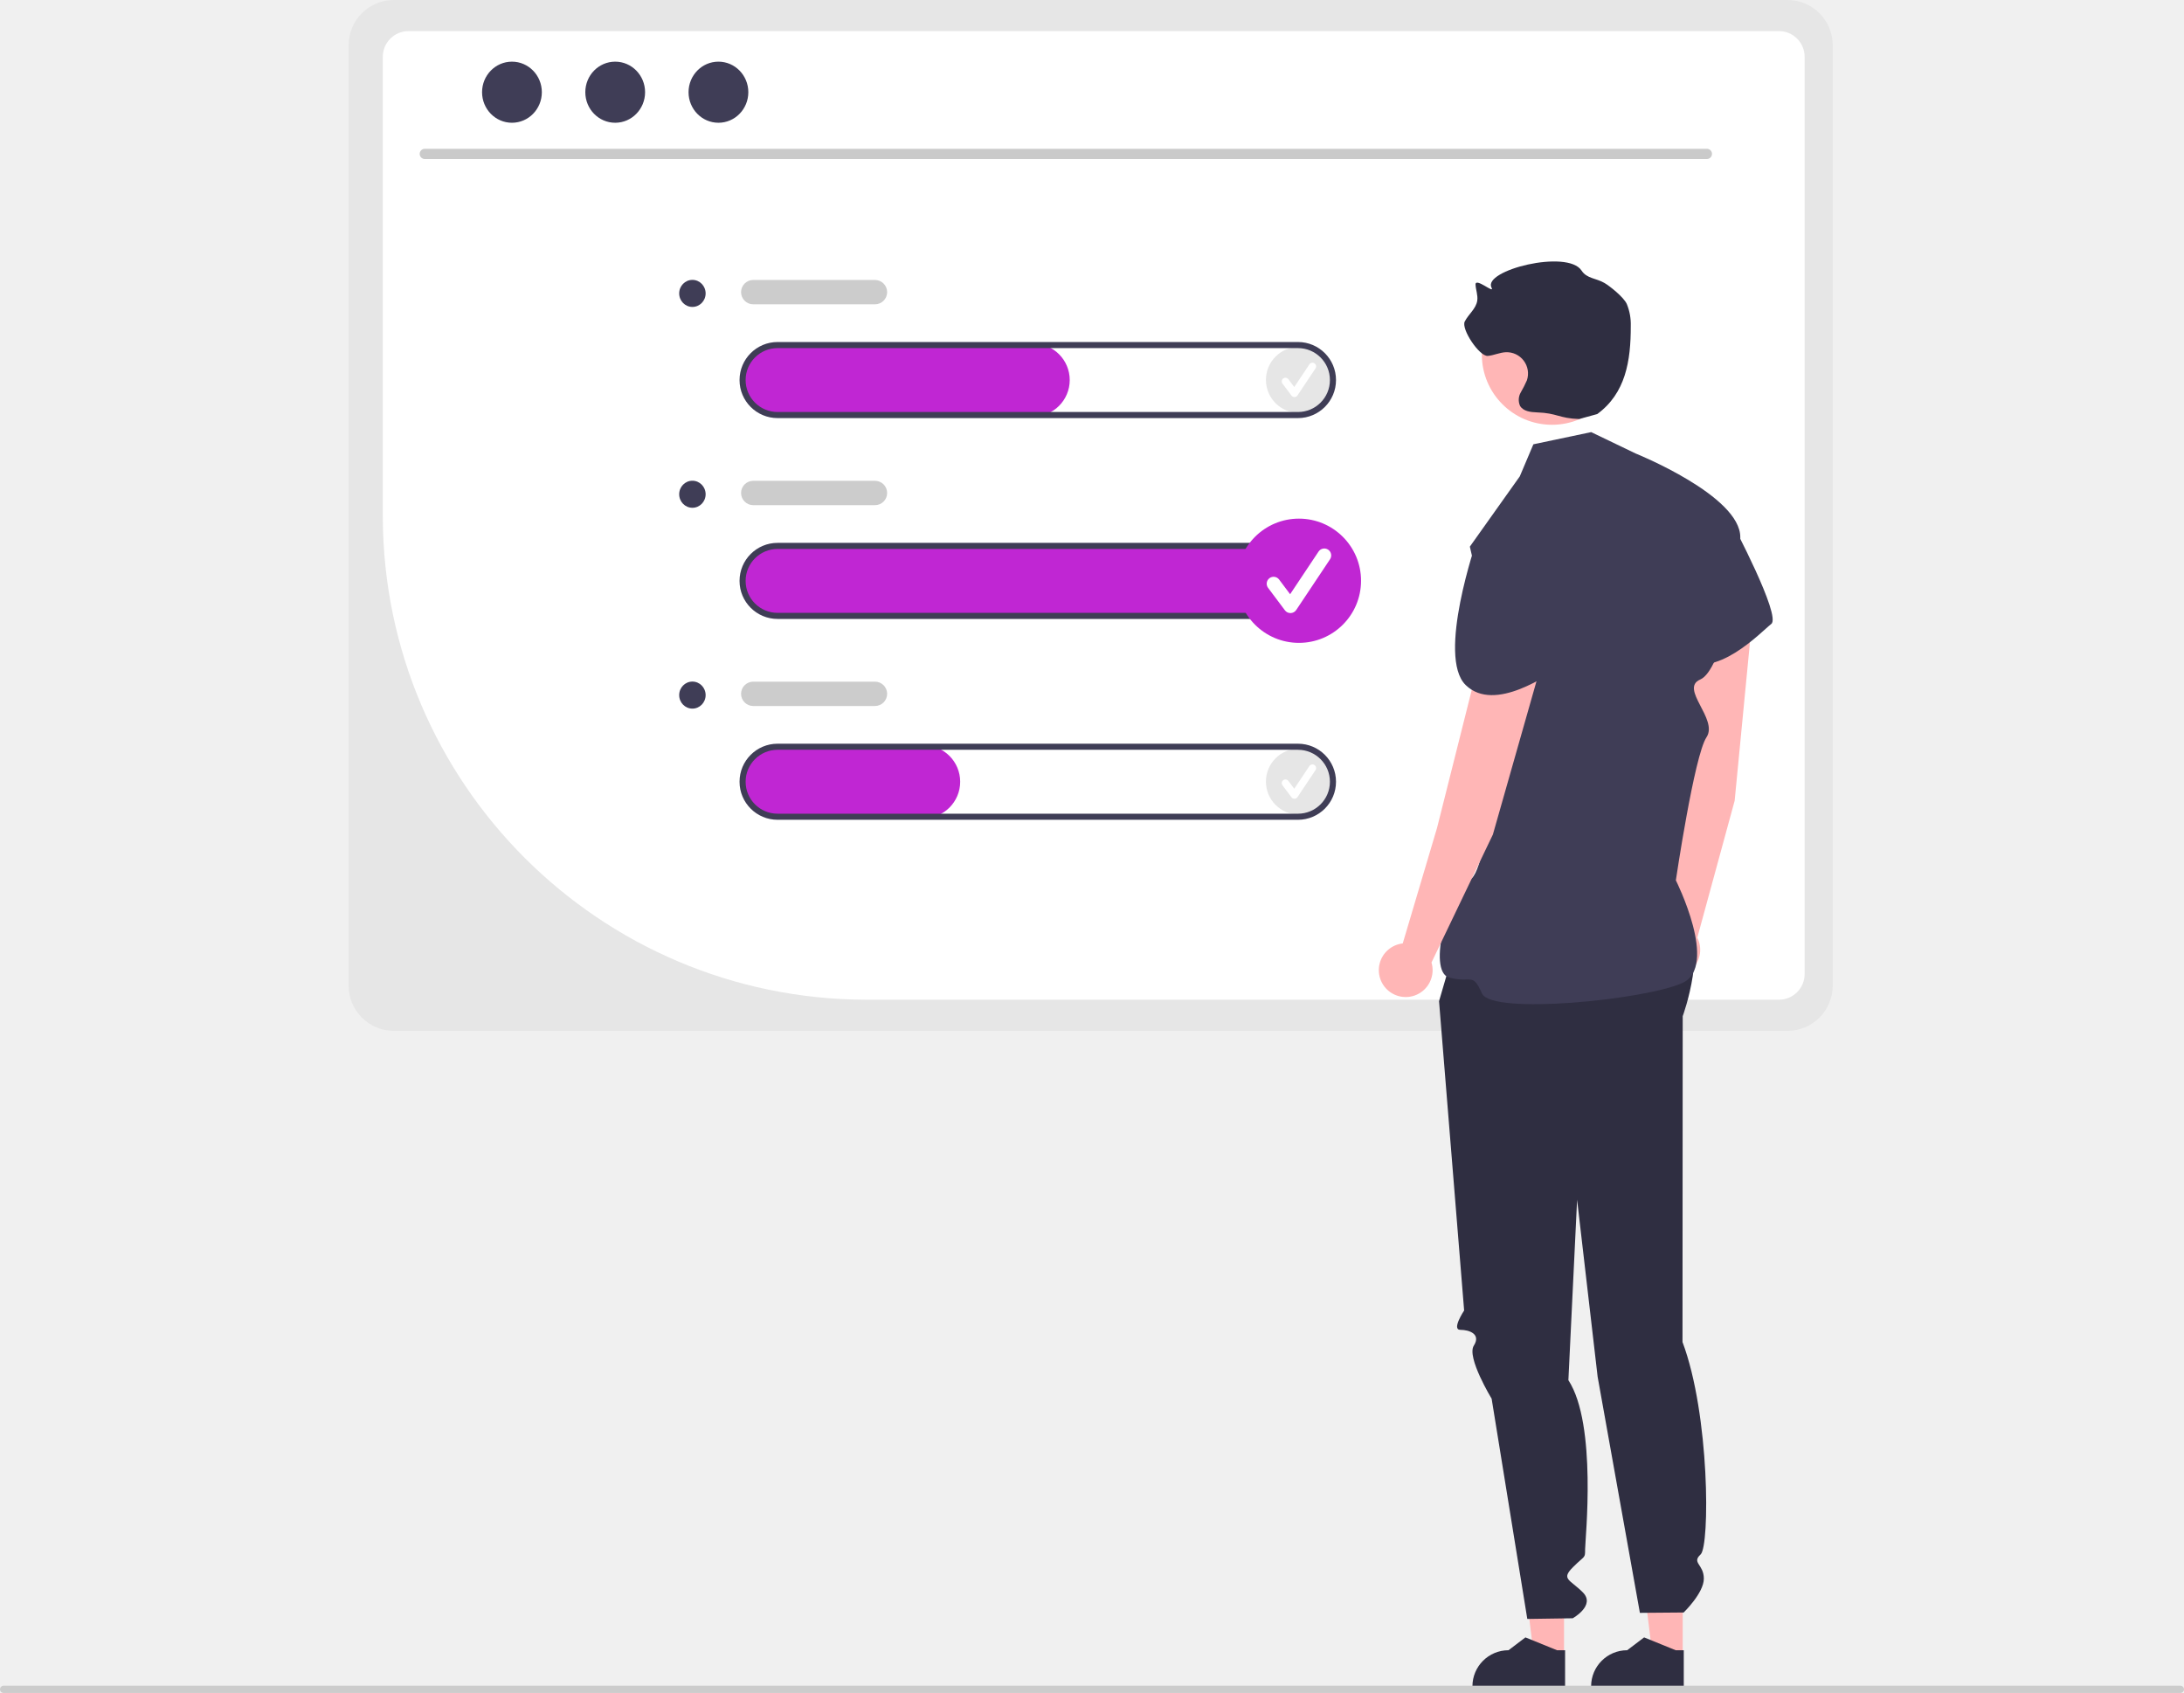
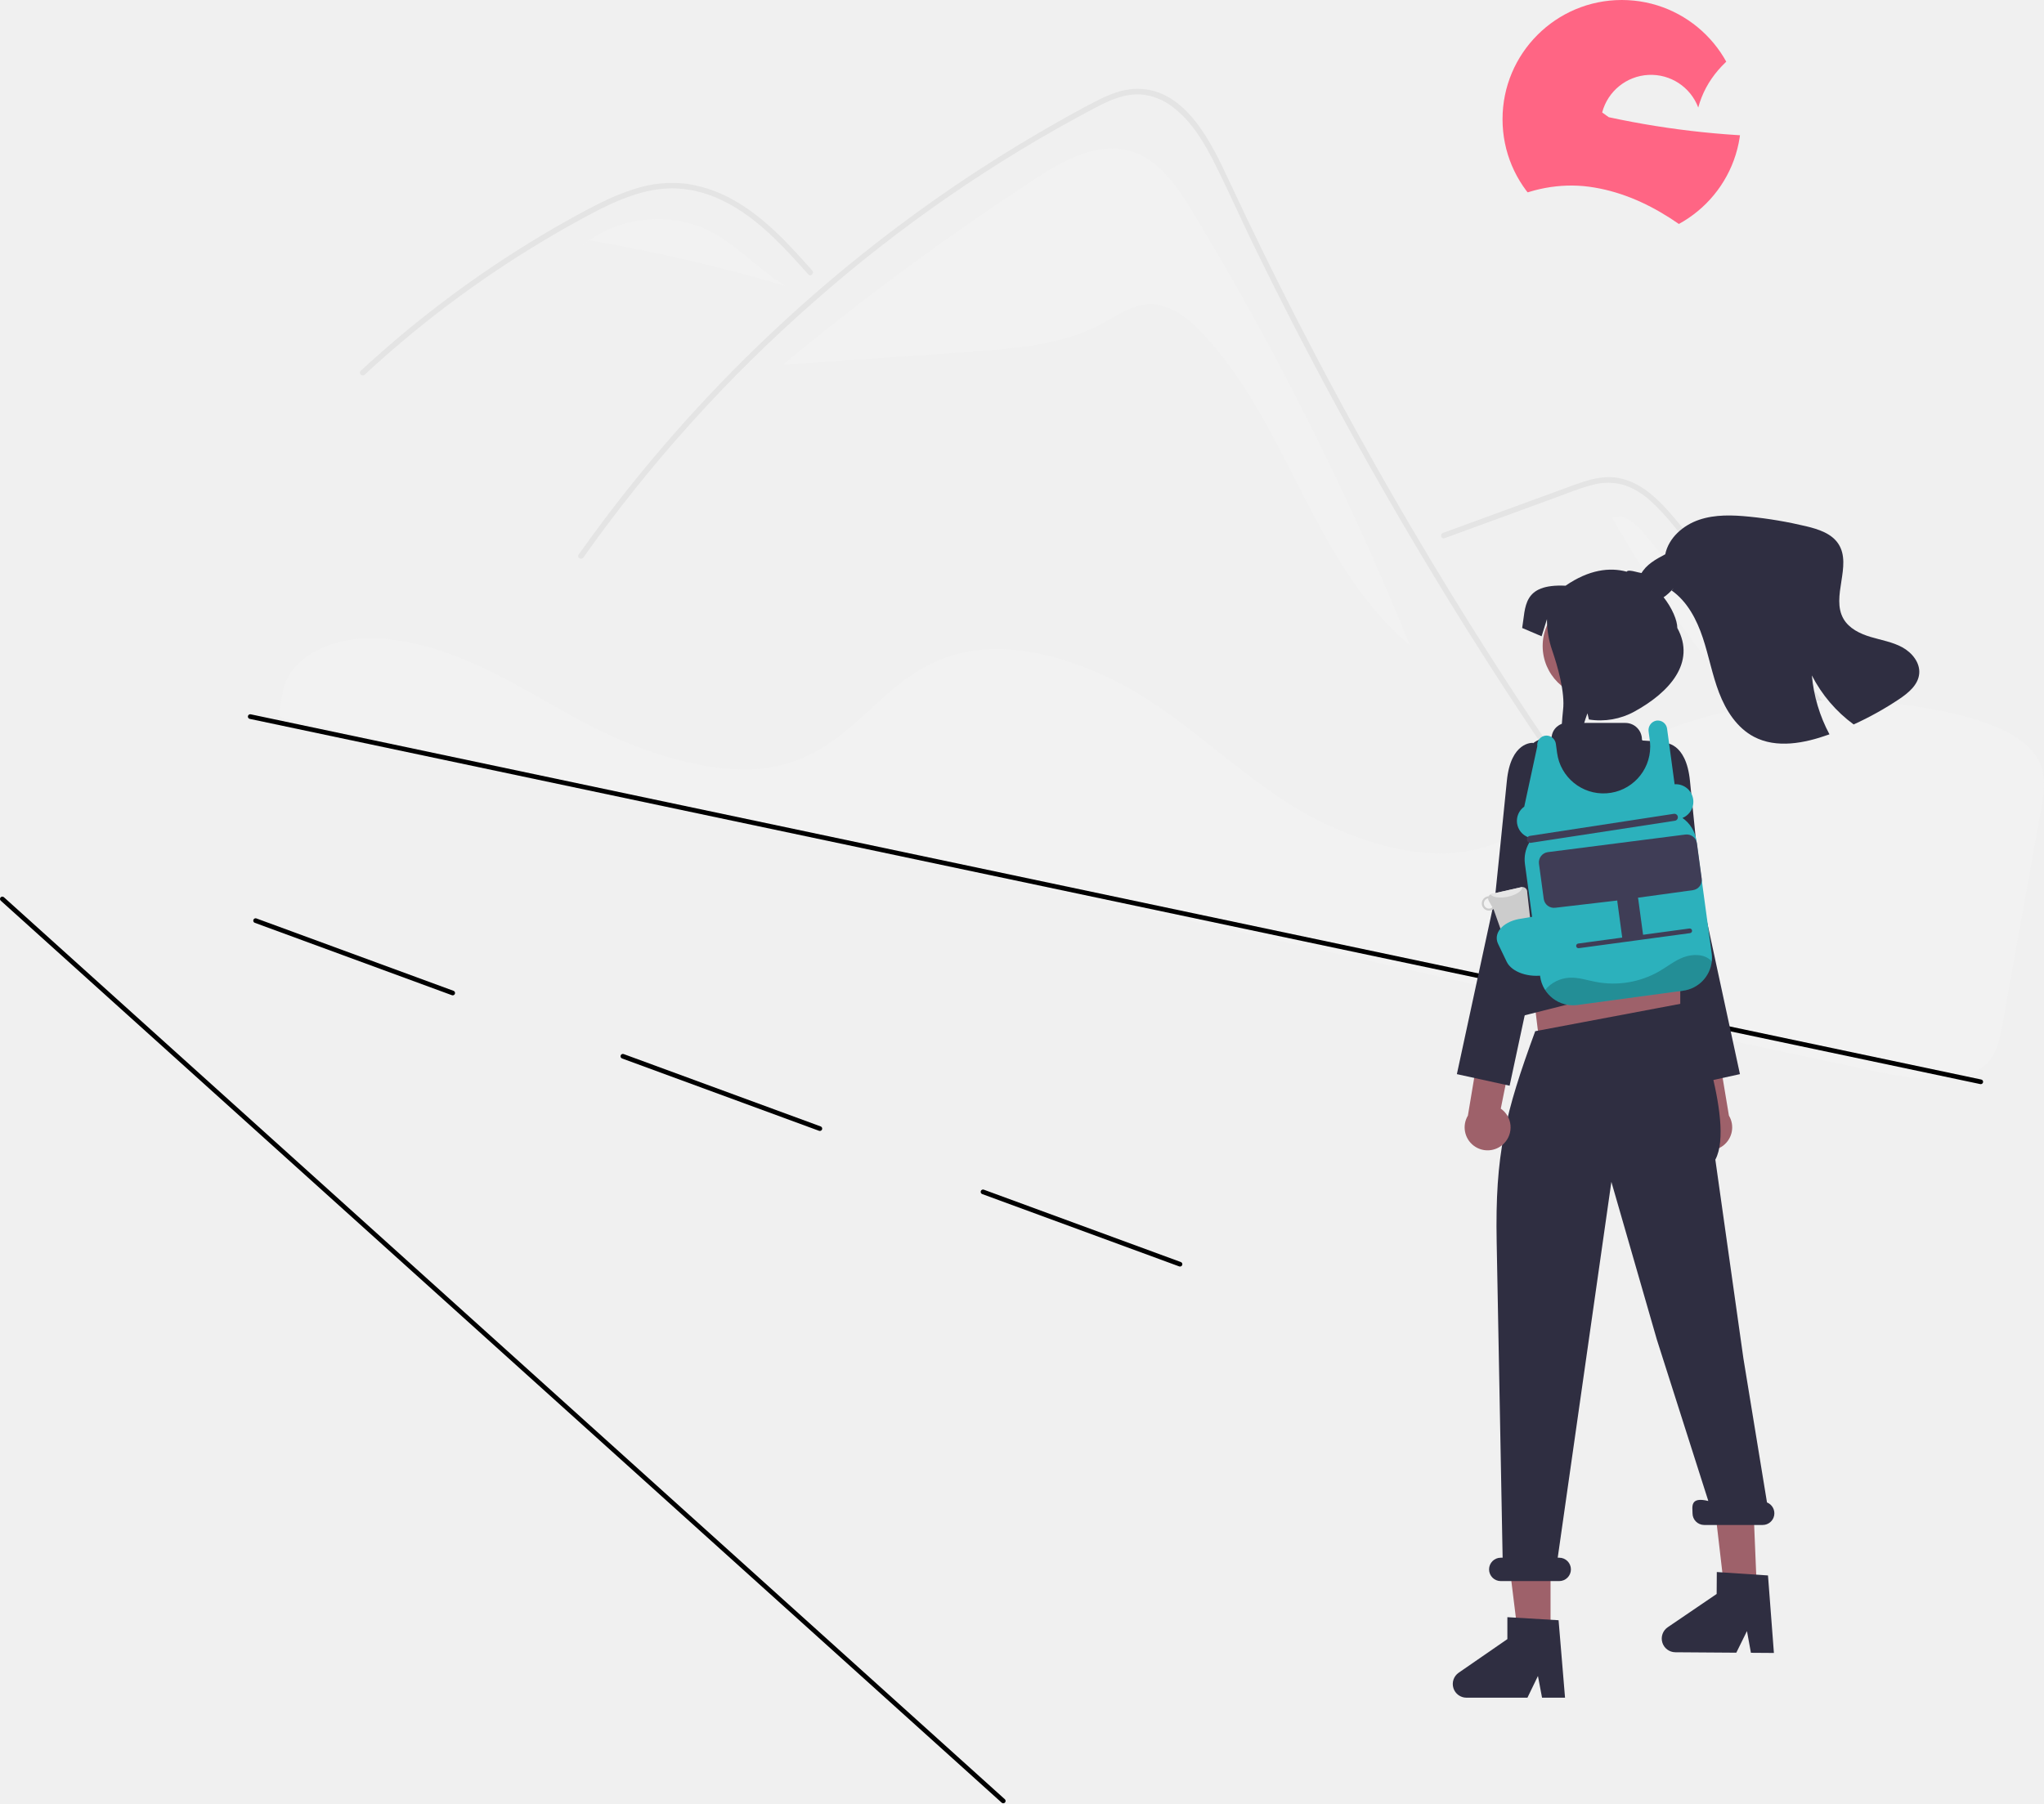
- <svg xmlns="http://www.w3.org/2000/svg" data-name="Layer 1" width="717.67" height="556.322" viewBox="0 0 717.67 556.322">
-   <path d="M338.564,710.879l7.71-12.39,1.54,7.08c.27,1.24.54,2.5.79,3.75,2.19-1.87,4.52-3.6,6.8-5.26q10.5-7.62,20.99-15.26l-2.19,12.7c-1.35,7.82-2.76,15.8-6.1,22.95-.37.81-.77,1.61-1.2,2.39h-32.54a10.486,10.486,0,0,1-.54-2.24.773.773,0,0,1-.01-.15C333.304,719.599,335.984,715.029,338.564,710.879Z" transform="translate(-241.165 -171.839)" fill="#f0f0f0" />
-   <path d="M828.559,171.839H370.562a14.868,14.868,0,0,0-14.844,14.844V495.741A14.858,14.858,0,0,0,370.562,510.585H828.559a14.858,14.858,0,0,0,14.844-14.844V186.683A14.868,14.868,0,0,0,828.559,171.839Z" transform="translate(-241.165 -171.839)" fill="#e6e6e6" />
-   <path d="M825.737,500.353H525.641A159.157,159.157,0,0,1,366.95,341.661v-151.146a8.456,8.456,0,0,1,8.438-8.455H825.737a8.456,8.456,0,0,1,8.438,8.455V491.914A8.448,8.448,0,0,1,825.737,500.353Z" transform="translate(-241.165 -171.839)" fill="#fff" />
-   <path d="M802.098,224.086H380.709a1.676,1.676,0,0,1,0-3.351H802.098a1.676,1.676,0,0,1,0,3.351Z" transform="translate(-241.165 -171.839)" fill="#cacaca" />
-   <ellipse cx="168.229" cy="30.3" rx="9.821" ry="10.04" fill="#3f3d56" />
-   <ellipse cx="202.155" cy="30.3" rx="9.821" ry="10.04" fill="#3f3d56" />
-   <ellipse cx="236.081" cy="30.3" rx="9.821" ry="10.04" fill="#3f3d56" />
-   <path d="M667.681,374.729H497.033a12.211,12.211,0,0,1-12.324-11.181,12.007,12.007,0,0,1,11.167-12.792q.402-.027.806-.028h171a12,12,0,0,1,0,24Z" transform="translate(-241.165 -171.839)" fill="#c026d3" />
-   <circle cx="426.832" cy="124.841" r="10.841" fill="#e6e6e6" />
-   <path d="M666.518,302.323a1.206,1.206,0,0,1-.965-.482l-2.958-3.944a1.206,1.206,0,1,1,1.93-1.447l1.935,2.58,4.97-7.455a1.206,1.206,0,0,1,2.012,1.331l-.005.007-5.915,8.873a1.207,1.207,0,0,1-.97.537Z" transform="translate(-241.165 -171.839)" fill="#fff" />
-   <circle cx="426.832" cy="256.841" r="10.841" fill="#e6e6e6" />
-   <path d="M666.518,434.323a1.206,1.206,0,0,1-.965-.482l-2.958-3.944a1.206,1.206,0,1,1,1.93-1.447l1.935,2.58,4.97-7.455a1.206,1.206,0,0,1,2.012,1.331l-.005.007-5.915,8.873a1.207,1.207,0,0,1-.97.537Z" transform="translate(-241.165 -171.839)" fill="#fff" />
-   <path d="M580.681,308.729H497.033a12.211,12.211,0,0,1-12.324-11.181,12.007,12.007,0,0,1,11.167-12.792q.402-.027.806-.028h84a12,12,0,0,1,0,24Z" transform="translate(-241.165 -171.839)" fill="#c026d3" />
-   <path d="M667.681,309.229h-171a12.5,12.5,0,0,1,0-25h171a12.5,12.5,0,0,1,0,25Zm-171-23a10.5,10.5,0,0,0,0,21h171a10.5,10.5,0,0,0,0-21Z" transform="translate(-241.165 -171.839)" fill="#3f3d56" />
-   <path d="M667.681,375.229h-171a12.5,12.5,0,0,1,0-25h171a12.5,12.5,0,0,1,0,25Zm-171-23a10.5,10.5,0,0,0,0,21h171a10.5,10.5,0,0,0,0-21Z" transform="translate(-241.165 -171.839)" fill="#3f3d56" />
-   <path d="M544.681,440.729H497.033a12.211,12.211,0,0,1-12.324-11.181,12.007,12.007,0,0,1,11.167-12.792q.402-.027.806-.028h48a12,12,0,0,1,0,24Z" transform="translate(-241.165 -171.839)" fill="#c026d3" />
-   <path d="M667.681,441.229h-171a12.5,12.5,0,0,1,0-25h171a12.5,12.5,0,0,1,0,25Zm-171-23a10.5,10.5,0,0,0,0,21h171a10.5,10.5,0,0,0,0-21Z" transform="translate(-241.165 -171.839)" fill="#3f3d56" />
-   <path d="M528.682,271.839h-40a4,4,0,0,1,0-8h40a4,4,0,0,1,0,8Z" transform="translate(-241.165 -171.839)" fill="#ccc" />
-   <path d="M528.682,337.839h-40a4,4,0,0,1,0-8h40a4,4,0,0,1,0,8Z" transform="translate(-241.165 -171.839)" fill="#ccc" />
-   <path d="M528.682,403.839h-40a4,4,0,0,1,0-8h40a4,4,0,0,1,0,8Z" transform="translate(-241.165 -171.839)" fill="#ccc" />
-   <ellipse cx="227.528" cy="96.417" rx="4.346" ry="4.443" fill="#3f3d56" />
-   <ellipse cx="227.528" cy="162.417" rx="4.346" ry="4.443" fill="#3f3d56" />
-   <ellipse cx="227.528" cy="228.417" rx="4.346" ry="4.443" fill="#3f3d56" />
-   <polygon points="513.946 544.191 504.045 544.19 499.335 506 513.948 506.001 513.946 544.191" fill="#ffb6b6" />
-   <path d="M755.459,726.359l-30.447-.001v-.385a11.851,11.851,0,0,1,11.851-11.851h.001l5.562-4.219,10.377,4.22,2.658 0Z" transform="translate(-241.165 -171.839)" fill="#2f2e41" />
-   <polygon points="552.946 544.191 543.045 544.19 538.335 506 552.948 506.001 552.946 544.191" fill="#ffb6b6" />
-   <path d="M794.459,726.359l-30.447-.001v-.385a11.851,11.851,0,0,1,11.851-11.851h.001l5.562-4.219,10.377,4.22,2.658 0Z" transform="translate(-241.165 -171.839)" fill="#2f2e41" />
-   <path d="M721.039,476.839l-7,24,8.246,101.645s-4.246,6.355-1.246,6.355,6.847,1.409,4.423,5.205,5.86,17.421,5.86,17.421L743.039,703.839l14.929-.22s7.59-4.228,3.331-8.504-7.26-4.276-3.26-8.276,4-2.795,4-5.898,4.008-41.016-5.496-55.559l2.864-59.295,6.745,58.161,13.888,77.591,14.382-.118s6.643-6.403,6.63-11.142-4.104-5.133-1.058-7.936,3.046-45.866-5.954-69.803l.069-107.071s8.843-24.031-.113-33.48S721.039,476.839,721.039,476.839Z" transform="translate(-241.165 -171.839)" fill="#2f2e41" />
-   <path d="M811.18,434.965l6.029-62.449a10.127,10.127,0,0,0-8.98-11.01h0a10.127,10.127,0,0,0-11.169,8.964q-.029.267-.044.535L792.741,436.067l-4.263,39.424a8.837,8.837,0,1,0,10.425,4.466Z" transform="translate(-241.165 -171.839)" fill="#ffb6b6" />
-   <path d="M788.572,340.861l21.722,2.723s16.276,30.678,12.926,33.282-18.488,18.847-29.648,11.4S788.572,340.861,788.572,340.861Z" transform="translate(-241.165 -171.839)" fill="#3f3d56" />
-   <circle cx="509.998" cy="116.532" r="23.056" fill="#ffb6b6" />
-   <path d="M760.072,309.537c-6.616-.217-7.217-1.965-13.833-2.182-2.107-.069-4.593-.358-5.611-2.203a4.862,4.862,0,0,1,.247-4.328,39.517,39.517,0,0,0,2.038-4.009,7.003,7.003,0,0,0-6.938-9.232c-2.013.087-3.904,1.034-5.912,1.207-2.754.237-8.842-8.854-7.575-11.31,1.234-2.391,3.718-4.194,4.108-6.856.255-1.741-.463-3.471-.562-5.228-.146-2.605,6.458,3.269,5.248.957-2.966-5.671,24.988-12.701,29.59-5.598,1.72,2.655,4.785,2.474,7.518,4.068,1.791,1.045,6.312,4.65,7.34,6.897a17.494,17.494,0,0,1,1.309,7.239c.041,11.526-1.715,22.129-11.012,28.942" transform="translate(-241.165 -171.839)" fill="#2f2e41" />
-   <path d="M745.039,317.839l19-4,14.594,7.019s34.519,13.885,34.401,27.577-6.184,43.691-13.151,46.691,6.034,13,2.034,19-10.059,46.991-10.059,46.991,14.165,28.218,2.181,33.722-62.629,10.649-65.876,3.468-3.277-3.262-10.761-5.222.008-29.432,6.761-32.196,10.754-62.764,10.754-62.764l-10.754-46.654L740.571,328.378Z" transform="translate(-241.165 -171.839)" fill="#3f3d56" />
-   <path d="M731.732,446.078l17.166-60.346a10.127,10.127,0,0,0-6.853-12.446h0a10.127,10.127,0,0,0-12.6,6.808q-.077.257-.14.519l-15.909,63.231L702.109,481.859a8.837,8.837,0,1,0,9.452,6.269Z" transform="translate(-241.165 -171.839)" fill="#ffb6b6" />
-   <path d="M726.423,349.442l20.878,6.587s13.58,19.94,8.496,22.785-6.991,2.243-4.38,7.261,6.375,3.06,2.611,5.018-21.577,15.213-31.216,5.88S726.423,349.442,726.423,349.442Z" transform="translate(-241.165 -171.839)" fill="#3f3d56" />
-   <path d="M241.165,726.971a1.186,1.186,0,0,0,1.183,1.19H957.645a1.19,1.19,0,1,0,0-2.38H242.355a1.186,1.186,0,0,0-1.19,1.183Z" transform="translate(-241.165 -171.839)" fill="#ccc" />
-   <circle cx="426.832" cy="190.841" r="20.412" fill="#c026d3" />
-   <path d="M665.213,373.304a2.27,2.27,0,0,1-1.816-.908l-5.569-7.425a2.271,2.271,0,0,1,3.633-2.724l3.643,4.857,9.357-14.036a2.271,2.271,0,0,1,3.788,2.505l-.009.014-11.137,16.706a2.272,2.272,0,0,1-1.826,1.01Z" transform="translate(-241.165 -171.839)" fill="#fff" />
+ <svg xmlns="http://www.w3.org/2000/svg" id="currentIllo" data-name="Layer 1" width="874.039" height="771.292" viewBox="0 0 874.039 771.292" class="injected-svg DownloadModal__ImageFile-sc-p17csy-5 iIfSkb grid_media">
+   <path d="M673.062,155.137c-6.611-10.934-14.444-22.608-26.712-26.178-14.207-4.135-28.802,4.079-41.181,12.184a1200.013,1200.013,0,0,0-106.794,78.684l.037.424q39.846-2.748,79.691-5.496c19.192-1.324,39.044-2.83,56.005-11.909,6.436-3.445,12.71-8.047,20.003-8.368,9.061-.398,16.962,5.93,23.17,12.541,36.727,39.109,47.355,98.916,88.558,133.276A1307.621,1307.621,0,0,0,673.062,155.137Z" transform="translate(-162.9803 -64.354)" fill="#f2f2f2" />
+   <path d="M898.816,486.852c-4.061-5.128-5.721-6.33-9.727-11.505Q840.159,412.063,797.108,344.504q-29.241-45.883-55.583-93.529-12.541-22.651-24.394-45.658-9.198-17.839-17.985-35.891c-1.675-3.437-3.303-6.891-4.923-10.352-3.817-8.139-7.563-16.318-11.585-24.346-4.583-9.151-10.162-18.744-18.578-24.891a25.346,25.346,0,0,0-13.204-5.081c-6.851-.443-13.173,2.386-19.115,5.476a615.324,615.324,0,0,0-120.996,83.438A629.917,629.917,0,0,0,412.444,302.789c-.869,1.241-2.924.055-2.047-1.193q5.18-7.325,10.565-14.492A633.399,633.399,0,0,1,582.67,136.269q15.73-10.194,32.051-19.431c5.484-3.106,10.992-6.171,16.594-9.048,5.492-2.821,11.324-5.358,17.598-5.452,21.351-.332,32.407,23.848,40,40.119q3.58,7.681,7.246,15.314,13.856,28.981,28.779,57.432,9.21,17.566,18.823,34.927,29.917,54.062,63.596,105.935c29.743,45.808,59.25,86.275,93.134,129.112C901.424,486.362,899.756,488.053,898.816,486.852Z" transform="translate(-162.9803 -64.354)" fill="#e4e4e4" />
+   <path d="M508.636,181.73c-1.24-1.383-2.473-2.766-3.722-4.149-9.846-10.889-20.411-21.652-33.931-27.894a49.228,49.228,0,0,0-20.624-4.781c-7.38.024-14.595,1.96-21.414,4.67-3.224,1.288-6.377,2.75-9.482,4.307-3.548,1.786-7.033,3.69-10.502,5.61q-9.767,5.405-19.281,11.284-18.93,11.699-36.674,25.184-9.198,6.993-18.017,14.445-8.202,6.922-16.073,14.216c-1.122,1.035-2.797-.64-1.675-1.675,1.383-1.288,2.782-2.568,4.18-3.832q5.927-5.358,12.043-10.51,11.153-9.411,22.884-18.096,18.242-13.513,37.74-25.192,9.743-5.832,19.755-11.174c2.015-1.075,4.054-2.126,6.116-3.121a97.502,97.502,0,0,1,14.54-5.919,51.724,51.724,0,0,1,21.96-2.157,57.173,57.173,0,0,1,20.261,7.009c13.275,7.42,23.572,18.894,33.591,30.091C511.323,181.184,509.655,182.867,508.636,181.73Z" transform="translate(-162.9803 -64.354)" fill="#e4e4e4" />
+   <path d="M780.643,294.569l31.811-11.635L828.249,277.157c5.144-1.881,10.276-4.023,15.593-5.37a24.6,24.6,0,0,1,14.114.18,32.529,32.529,0,0,1,11.008,6.824,89.337,89.337,0,0,1,9.029,9.642c3.439,4.133,6.827,8.308,10.23,12.47q21.068,25.765,41.86,51.755,20.792,25.989,41.306,52.198,20.564,26.274,40.845,52.767,2.484,3.246,4.965,6.494c.914,1.196,2.973.017,2.047-1.196q-20.431-26.76-41.147-53.3-20.767-26.604-41.82-52.982-21.053-26.378-42.391-52.527-5.316-6.515-10.649-13.015c-2.999-3.655-5.965-7.35-9.254-10.753-6.039-6.245-13.583-11.764-22.614-11.914-5.31-.088-10.448,1.597-15.381,3.381-5.318,1.924-10.624,3.884-15.935,5.826l-32.034,11.716-8.008,2.929c-1.421.52-.807,2.812.63,2.286Z" transform="translate(-162.9803 -64.354)" fill="#e4e4e4" />
+   <path d="M466.796,163.388c-16.166-8.308-36.868-6.681-51.723,3.699a737.726,737.726,0,0,1,83.932,19.589C487.555,179.967,478.599,169.455,466.796,163.388Z" transform="translate(-162.9803 -64.354)" fill="#f2f2f2" />
+   <path d="M414.914,167.059l-3.112,2.53c1.053-.885,2.147-1.715,3.271-2.501C415.02,167.078,414.967,167.068,414.914,167.059Z" transform="translate(-162.9803 -64.354)" fill="#f2f2f2" />
+   <path d="M867.766,294.685c-3.131-3.812-6.517-7.803-11.201-9.351l-4.373.172A496.015,496.015,0,0,0,984.306,436.543Q926.036,365.614,867.766,294.685Z" transform="translate(-162.9803 -64.354)" fill="#f2f2f2" />
+   <path d="M667.565,606.081a.992.992,0,0,1-.345-.062l-84.261-30.953a1.0 1,0,0,1,.689-1.877L667.91,604.142a1.0 1,0,0,1-.345,1.938Z" transform="translate(-162.9803 -64.354)" />
+   <path d="M513.565,548.081a.992.992,0,0,1-.345-.062l-84.261-30.953a1.0 1,0,0,1,.689-1.877L513.91,546.142a1.0 1,0,0,1-.345,1.938Z" transform="translate(-162.9803 -64.354)" />
+   <path d="M356.565,490.081a.992.992,0,0,1-.345-.062l-84.261-30.953a1.0 1,0,1,1,.689-1.877L356.91,488.142a1.0 1,0,0,1-.345,1.938Z" transform="translate(-162.9803 -64.354)" />
+   <path d="M340.778,339.738c-3.513-.785-7.07-1.405-10.583-1.837l-.511-.063c-23.321-2.777-43.01,6.958-45.796,22.645l-.495,2.838c-.309,1.795-.643,3.725-1.04,5.86-.192,1.054.867,2.132,2.407,2.476L845.649,497.037c39.607,8.564,79.087,17.024,117.337,25.144a177.652,177.652,0,0,0,21.711,3.511c10.927.926,18.927-.293,24.46-3.725l.001 0c6.877-4.253,8.607-11.157,10.019-19.078,2.846-15.997,5.877-32.793,8.897-49.538,2.661-14.758,5.316-29.477,7.832-43.574,1.478-8.369,2.281-15.869-2.879-22.891-5.596-7.598-17.581-13.494-35.623-17.527-.218-.049-.434-.097-.655-.145-56.592-12.407-117.619-2.55-151.854,24.53-3.942,3.118-7.734,6.553-11.401,9.875a158.915,158.915,0,0,1-17.302,14.232,66.95,66.95,0,0,1-10.666,5.986c-.257.125-.548.255-.851.372-.705.318-1.433.613-2.135.865a62.042,62.042,0,0,1-12.655,3.397l-.431.065c-.326.056-.678.107-1.027.147a68.206,68.206,0,0,1-7.479.589c-10.812.309-22.585-1.669-34.991-5.882a151.752,151.752,0,0,1-32.578-15.751c-10.814-6.914-20.639-14.717-30.141-22.263-4.173-3.316-8.49-6.743-12.828-10.046-.815-.622-1.618-1.23-2.434-1.842-5.313-3.969-10.177-7.354-14.871-10.348a146.281,146.281,0,0,0-37.143-17.035c-13.864-4.03-26.63-5.128-37.931-3.275a60.649,60.649,0,0,0-9.253,2.27c-13.923,4.597-23.917,13.74-33.581,22.583-12.021,10.999-24.453,22.373-44.611,25.204-23.263,3.273-53.836-7.081-74.693-17.866-6.557-3.391-13.045-7.056-19.318-10.601q-3.801-2.148-7.611-4.28c-4.993-2.785-9.099-4.982-12.918-6.915l-1.208-.614c-.673-.337-1.346-.675-2.034-1.007-4.55-2.238-8.825-4.154-13.075-5.86l-1.004-.409c-2.021-.785-3.918-1.486-5.788-2.137l-.747-.259A109.236,109.236,0,0,0,340.778,339.738Z" transform="translate(-162.9803 -64.354)" fill="#f2f2f2" />
+   <path d="M1009.981,528.062a1.009,1.009,0,0,1-.208-.021l-740-156.208a1,1,0,0,1,.413-1.957l740,156.208a1,1,0,0,1-.206,1.979Z" transform="translate(-162.9803 -64.354)" />
+   <circle cx="693.5" cy="51" r="51" fill="#ff6584" />
+   <path d="M948.516,76.224c-24.717-3.341-52.935,10.019-59.341,34.124a21.597,21.597,0,0,0-41.093,2.109l2.83,2.027a372.275,372.275,0,0,0,160.659-.726C994.377,95.688,973.233,79.565,948.516,76.224Z" transform="translate(-162.9803 -64.354)" fill="#f0f0f0" />
+   <path d="M842.516,144.224c-24.717-3.341-52.935,10.019-59.341,34.124a21.597,21.597,0,0,0-41.093,2.109l2.83,2.027a372.275,372.275,0,0,0,160.659-.726C888.377,163.688,867.233,147.565,842.516,144.224Z" transform="translate(-162.9803 -64.354)" fill="#f0f0f0" />
+   <path d="M886.872,553.437a9.76,9.76,0,0,1,1.357-14.904L872.689,461.346l17.161,5.51,12.439,74.659A9.813,9.813,0,0,1,886.872,553.437Z" transform="translate(-162.9803 -64.354)" fill="#9e616a" />
+   <path d="M863.926,390.13l10.648-8.037s9.393-.665,11.056,16.274,5.079,49.95,5.079,49.95l16.293,75.463-22.554,4.95-17.451-81.438-10.469-24.184Z" transform="translate(-162.9803 -64.354)" fill="#2f2e41" />
+   <polygon points="718.5 449 658.5 448 653.5 407 718.5 407 718.5 449" fill="#9e616a" />
+   <polygon points="663.032 699.832 649.181 699.831 642.591 646.404 663.034 646.405 663.032 699.832" fill="#9e616a" />
+   <polygon points="751.276 680.645 737.425 680.548 731.21 627.076 749.225 631.209 751.276 680.645" fill="#9e616a" />
+   <polygon points="707.954 371.691 711.092 379.851 710.465 388.011 649.04 409.286 652.088 373.574 658.993 365.414 707.954 371.691" fill="#ffb6b6" />
+   <circle cx="681.602" cy="276.32" r="21.938" fill="#9e616a" />
+   <path d="M832.208,790.486h-9.829l-1.754-9.279-4.493,9.279H790.064a5.86,5.86,0,0,1-3.33-10.682l20.817-14.377v-9.381l21.896,1.307Z" transform="translate(-162.9803 -64.354)" fill="#2f2e41" />
+   <path d="M921.523,771.351l-9.828-.069-1.689-9.292-4.558,9.248-26.067-.182a5.86,5.86,0,0,1-3.255-10.705l20.917-14.231.066-9.381,21.886,1.46Z" transform="translate(-162.9803 -64.354)" fill="#2f2e41" />
+   <path d="M918.566,706.973l-10.086-61.619-12-85c8.788-16.32-11-67-11-67l-2.793.134L819.467,505.415l.014-.061c-12.931,35.268-17.215,52.691-16.506,90.248l2.547,135.01h-.799a5,5,0,0,0,0,10h25a5,5,0,0,0,0-10h-.645l22.947-160.757L871.48,637.354l22,69c-8-2-6.758,2.634-6.758,5.258a5,5,0,0,0,5,5h25a4.995,4.995,0,0,0,1.844-9.639Z" transform="translate(-162.9803 -64.354)" fill="#2f2e41" />
+   <path d="M890.403,495.979l-2-20a3.987,3.987,0,0,0-3.605-2.995c-.833-9.527-4.339-50.629-4.549-52.421l-.008-.076-1.594-34.058a5.037,5.037,0,0,0-4.703-4.79l-8.421-.55a.446.446,0,0,1-.431-.445,7.081,7.081,0,0,0-7.081-7.081H833.08a6.63,6.63,0,0,0-6.576,5.804.44.44,0,0,1-.448.396l-.003-0a11.845,11.845,0,0,0-11.915,9.824c-3.408,19.831-10.239,64.84-6.862,89.862,1.176,8.711-1.359,1.812-1.803,9.1a5.365,5.365,0,0,0,1.336,3.89c-2.058.598-2.856,2.821-2.328,4.916l-.438-.108a4,4,0,0,0,4.856,2.901L885.502,480.836C887.644,480.296,890.943,498.121,890.403,495.979Z" transform="translate(-162.9803 -64.354)" fill="#2f2e41" />
+   <path d="M806.089,553.437a9.76,9.76,0,0,0-1.357-14.904l15.54-77.187-17.161,5.51-12.439,74.659A9.813,9.813,0,0,0,806.089,553.437Z" transform="translate(-162.9803 -64.354)" fill="#9e616a" />
+   <path d="M829.034,390.13l-10.648-8.037s-9.393-.665-11.056,16.274-5.079,49.95-5.079,49.95l-16.293,75.463,22.554,4.95,17.451-81.438,10.469-24.184Z" transform="translate(-162.9803 -64.354)" fill="#2f2e41" />
+   <path d="M868.076,321.166c4.087,1.217,7.9-2.202,10.745-5.441l-1.011,1.2c6.692,4.713,10.693,12.39,13.289,20.161,2.596,7.763,4.044,15.894,6.975,23.546,2.93,7.643,7.66,15.037,14.9,18.85,9.699,5.107,21.583,2.785,31.9-.9.137-.051.266-.094.403-.146a65.737,65.737,0,0,1-7.523-25.191,59.771,59.771,0,0,0,17.873,20.967,137.213,137.213,0,0,0,19.381-10.779c3.984-2.665,8.183-6.109,8.645-10.882.471-4.738-3.067-9.065-7.24-11.344-4.173-2.279-8.971-3.05-13.529-4.421-4.55-1.362-9.194-3.599-11.584-7.711-5.509-9.459,3.761-22.8-2.151-32.02-2.913-4.533-8.568-6.349-13.812-7.609a182.606,182.606,0,0,0-24.317-4.104c-7.189-.72-14.617-.985-21.455,1.328-6.838,2.313-13.041,7.686-14.506,14.763-3.993,2.099-8.217,4.421-10.359,8.405C862.558,313.815,863.749,319.881,868.076,321.166Z" transform="translate(-162.9803 -64.354)" fill="#2f2e41" />
+   <path d="M874.177,319.572c3.914,4.903,6.044,10.205,6.044,13.38,8.13,14.859-3.496,27.623-18.356,35.753a30.443,30.443,0,0,1-19.45,3.391l-.622-2.654-.842,2.39s-9.675,31.954-12.866,33.828c1.211-5.687,2.598-32.017,3.272-37.567.933-7.554-2.32-18.799-4.667-25.638a40.366,40.366,0,0,1-2.21-13.1v-.195l-2.285,7.34-8.319-3.549c1.548-8.878,0-18.956,18.556-18.082,10.036-6.902,18.873-7.953,26.133-5.996.937-1.448,6.339,1.264,7.9.502" transform="translate(-162.9803 -64.354)" fill="#2f2e41" />
+   <path d="M894.95,475.58a14.211,14.211,0,0,1-12.22,12.5l-45.17,6.12a14.224,14.224,0,0,1-15.99-12.18l-6.51-48.14a14.175,14.175,0,0,1,1.8-9.04l-.31-2.34a7.49,7.49,0,0,1-1.78-13.14l5.58-25.85a4.007,4.007,0,0,1,3.82-4.54,4.113,4.113,0,0,1,4.13,3.63l.51,3.8a20.001,20.001,0,0,0,39.82-2.66,20.672,20.672,0,0,0-.18-2.71l-.5-3.74a4.15,4.15,0,0,1,3.18-4.69,3.999,3.999,0,0,1,4.71,3.4l3.23,23.8a7.492,7.492,0,0,1,3.35,14.41,14.165,14.165,0,0,1,5.97,9.74l6.52,48.15A14,14,0,0,1,894.95,475.58Z" transform="translate(-162.9803 -64.354)" fill="#2cb1bc" />
+   <path d="M815.906,423.559a1.502,1.502,0,0,1,1.285-1.688l61.566-9.437a1.5,1.5,0,1,1,.402,2.973l-61.566,9.437A1.502,1.502,0,0,1,815.906,423.559Z" transform="translate(-162.9803 -64.354)" fill="#3f3d56" />
+   <path d="M823.101,448.829l-2.035-15.036a4.413,4.413,0,0,1,3.782-4.965l58.801-7.522a4.413,4.413,0,0,1,4.965,3.782l2.035,15.036a4.413,4.413,0,0,1-3.782,4.965L863.381,448.32a4.413,4.413,0,0,1,.117.489l2.079,15.36,19.819-2.682a1,1,0,1,1,.268,1.982l-19.819,2.682-8.919,1.207L838.098,469.906a1,1,0,0,1-.268-1.982l18.828-2.548-2.079-15.36a4.414,4.414,0,0,1-.017-.502l-26.496,3.097A4.413,4.413,0,0,1,823.101,448.829Z" transform="translate(-162.9803 -64.354)" fill="#3f3d56" />
+   <path d="M591.98,835.646a.998.998,0,0,1-.669-.257l-428-385.792a1,1,0,0,1,1.339-1.486l428,385.792a1,1,0,0,1-.67,1.743Z" transform="translate(-162.9803 -64.354)" />
+   <path d="M816.03,445.94a2.026,2.026,0,0,0-2.15-2.17,1.864,1.864,0,0,0-.32.04l-12.66,2.86a2.085,2.085,0,0,0-1.34,1.03,2.606,2.606,0,0,0-.55.08,3.076,3.076,0,1,0,1.36,6,3.118,3.118,0,0,0,1.24-.6l4.29,12.08a2.015,2.015,0,0,0,2.21.97l8.23-1.86a2.043,2.043,0,0,0,1.57-1.82Zm-15.85,6.98a2.2,2.2,0,0,1-.98-4.29c.04-.01.08,0,.12-.01a2.071,2.071,0,0,0,.27,1.04L801.16,452.4A2.071,2.071,0,0,1,800.18,452.92Z" transform="translate(-162.9803 -64.354)" fill="#ccc" />
+   <path d="M813.88,443.77c.12,1.6-2.62,3.44-6.29,4.17-3.37.69-6.39.21-7.24-1.05a1.919,1.919,0,0,1,.55-.22l12.66-2.86A1.864,1.864,0,0,1,813.88,443.77Z" transform="translate(-162.9803 -64.354)" fill="#e6e6e6" />
+   <path d="M807.264,475.724l-3.675-7.646c-2.153-4.479,1.789-9.245,8.787-10.624L821,456l3.607,25.202-.747.147C816.862,482.727,809.417,480.203,807.264,475.724Z" transform="translate(-162.9803 -64.354)" fill="#2cb1bc" />
+   <g opacity="0.2">
+     <path d="M894.95,475.58a14.211,14.211,0,0,1-12.22,12.5l-45.17,6.12a14.208,14.208,0,0,1-13.87-6.42,14.512,14.512,0,0,1,10.36-5.24c3.88-.2,7.64,1.09,11.44,1.81a39.589,39.589,0,0,0,26.83-4.45c3.53-2.05,6.71-4.67,10.59-6.13,3.88-1.45,8.89-1.4,11.7,1.43A4.033,4.033,0,0,1,894.95,475.58Z" transform="translate(-162.9803 -64.354)" />
+   </g>
</svg>
